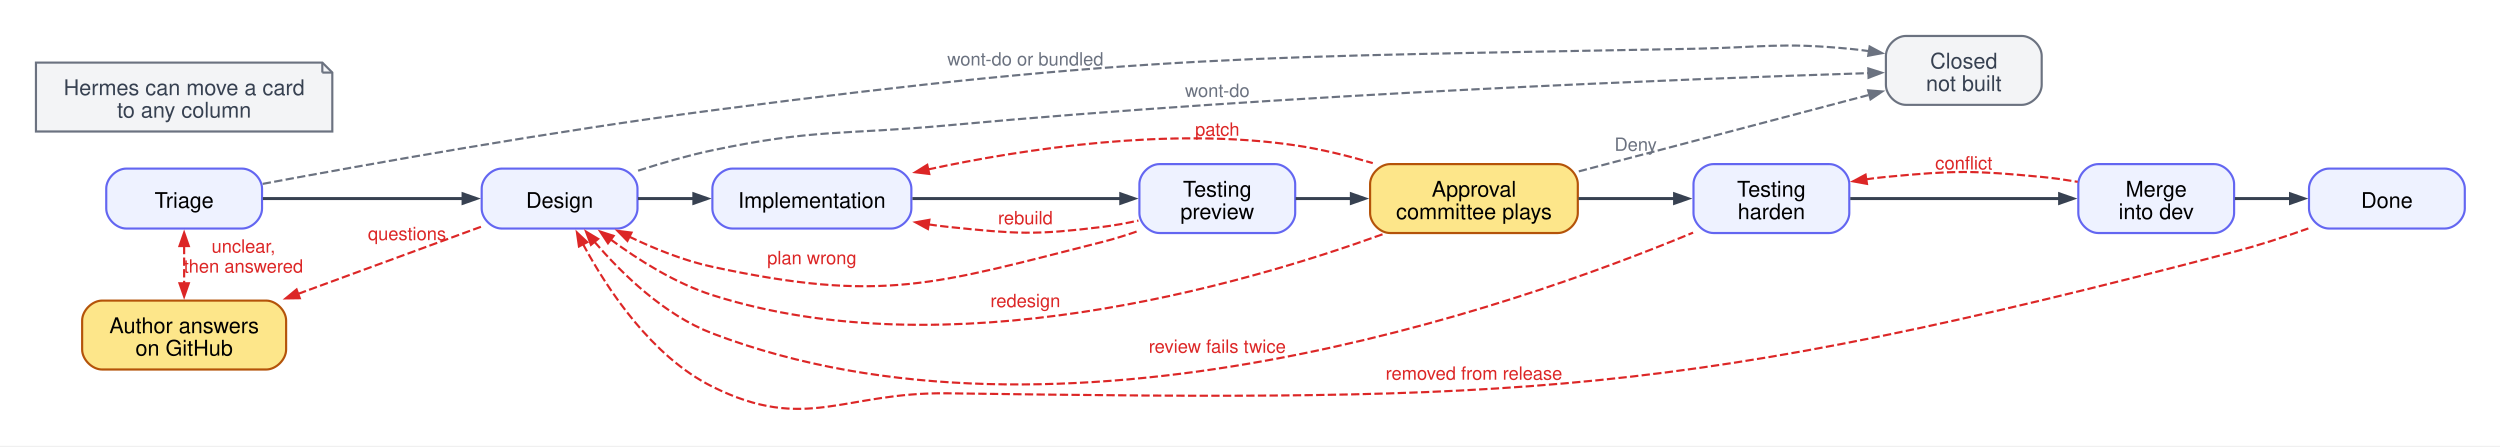
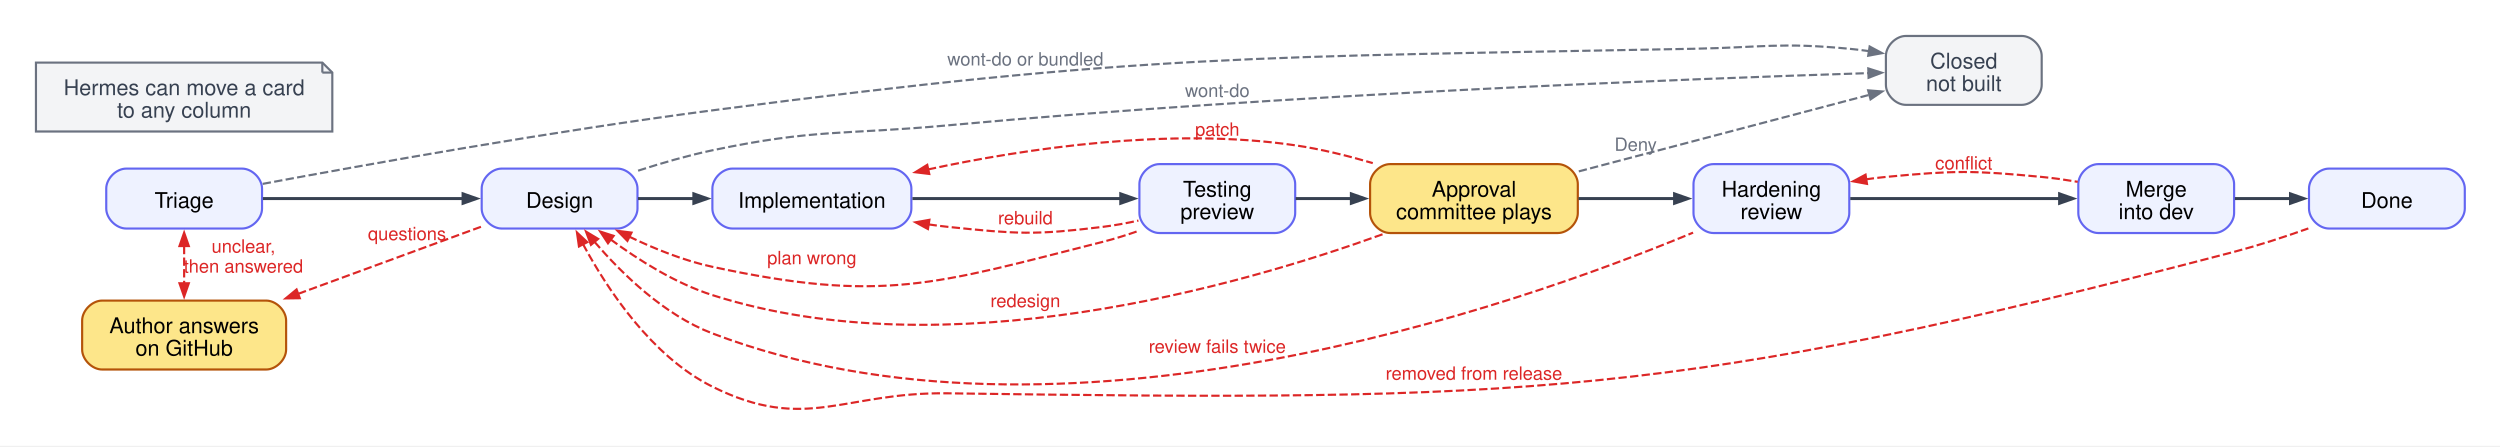
<svg xmlns="http://www.w3.org/2000/svg" width="1502pt" height="268pt" viewBox="0.00 0.00 1502.00 268.00">
  <g id="graph0" class="graph" transform="scale(1 1) rotate(0) translate(21.6 246.23)">
    <polygon fill="white" stroke="none" points="-21.6,21.6 -21.6,-246.23 1480.85,-246.23 1480.85,21.6 -21.6,21.6" />
    <g id="node1" class="node">
      <path fill="#eef2ff" stroke="#6366f1" stroke-width="1.3" d="M123.83,-144.93C123.83,-144.93 54.23,-144.93 54.23,-144.93 48.23,-144.93 42.23,-138.93 42.23,-132.93 42.23,-132.93 42.23,-120.93 42.23,-120.93 42.23,-114.93 48.23,-108.93 54.23,-108.93 54.23,-108.93 123.83,-108.93 123.83,-108.93 129.83,-108.93 135.83,-114.93 135.83,-120.93 135.83,-120.93 135.83,-132.93 135.83,-132.93 135.83,-138.93 129.83,-144.93 123.83,-144.93" />
      <text xml:space="preserve" text-anchor="middle" x="89.03" y="-121.33" font-family="Helvetica,sans-Serif" font-size="13.00">Triage</text>
    </g>
    <g id="node2" class="node">
      <path fill="#eef2ff" stroke="#6366f1" stroke-width="1.3" d="M349.4,-144.93C349.4,-144.93 279.8,-144.93 279.8,-144.93 273.8,-144.93 267.8,-138.93 267.8,-132.93 267.8,-132.93 267.8,-120.93 267.8,-120.93 267.8,-114.93 273.8,-108.93 279.8,-108.93 279.8,-108.93 349.4,-108.93 349.4,-108.93 355.4,-108.93 361.4,-114.93 361.4,-120.93 361.4,-120.93 361.4,-132.93 361.4,-132.93 361.4,-138.93 355.4,-144.93 349.4,-144.93" />
      <text xml:space="preserve" text-anchor="middle" x="314.6" y="-121.33" font-family="Helvetica,sans-Serif" font-size="13.00">Design</text>
    </g>
    <g id="edge1" class="edge">
      <path fill="none" stroke="#374151" stroke-width="1.8" d="M136.35,-126.93C171.27,-126.93 219.36,-126.93 256.63,-126.93" />
      <polygon fill="#374151" stroke="#374151" stroke-width="1.8" points="256.61,-129.73 264.61,-126.93 256.61,-124.13 256.61,-129.73" />
    </g>
    <g id="node9" class="node">
      <path fill="#fde68a" stroke="#b45309" stroke-width="1.3" d="M138.3,-65.63C138.3,-65.63 39.75,-65.63 39.75,-65.63 33.75,-65.63 27.75,-59.63 27.75,-53.63 27.75,-53.63 27.75,-36.23 27.75,-36.23 27.75,-30.23 33.75,-24.23 39.75,-24.23 39.75,-24.23 138.3,-24.23 138.3,-24.23 144.3,-24.23 150.3,-30.23 150.3,-36.23 150.3,-36.23 150.3,-53.63 150.3,-53.63 150.3,-59.63 144.3,-65.63 138.3,-65.63" />
      <text xml:space="preserve" text-anchor="middle" x="89.03" y="-46.08" font-family="Helvetica,sans-Serif" font-size="13.00">Author answers</text>
      <text xml:space="preserve" text-anchor="middle" x="89.03" y="-32.58" font-family="Helvetica,sans-Serif" font-size="13.00">on GitHub</text>
    </g>
    <g id="edge8" class="edge">
      <path fill="none" stroke="#dc2626" stroke-width="1.3" stroke-dasharray="5,2" d="M89.03,-98.52C89.03,-91.01 89.03,-83.5 89.03,-75.99" />
      <polygon fill="#dc2626" stroke="#dc2626" stroke-width="1.3" points="86.23,-98.42 89.03,-106.42 91.83,-98.42 86.23,-98.42" />
      <polygon fill="#dc2626" stroke="#dc2626" stroke-width="1.3" points="91.83,-76.04 89.03,-68.04 86.23,-76.04 91.83,-76.04" />
      <text xml:space="preserve" text-anchor="middle" x="124.65" y="-94.45" font-family="Helvetica,sans-Serif" font-size="11.00" fill="#dc2626">unclear,</text>
      <text xml:space="preserve" text-anchor="middle" x="124.65" y="-82.45" font-family="Helvetica,sans-Serif" font-size="11.00" fill="#dc2626">then answered</text>
    </g>
    <g id="node11" class="node">
      <path fill="#f3f4f6" stroke="#6b7280" stroke-width="1.3" d="M1193.05,-224.63C1193.05,-224.63 1123.45,-224.63 1123.45,-224.63 1117.45,-224.63 1111.45,-218.63 1111.45,-212.63 1111.45,-212.63 1111.45,-195.23 1111.45,-195.23 1111.45,-189.23 1117.45,-183.23 1123.45,-183.23 1123.45,-183.23 1193.05,-183.23 1193.05,-183.23 1199.05,-183.23 1205.05,-189.23 1205.05,-195.23 1205.05,-195.23 1205.05,-212.63 1205.05,-212.63 1205.05,-218.63 1199.05,-224.63 1193.05,-224.63" />
      <text xml:space="preserve" text-anchor="middle" x="1158.25" y="-205.08" font-family="Helvetica,sans-Serif" font-size="13.00" fill="#374151">Closed</text>
      <text xml:space="preserve" text-anchor="middle" x="1158.25" y="-191.58" font-family="Helvetica,sans-Serif" font-size="13.00" fill="#374151">not built</text>
    </g>
    <g id="edge17" class="edge">
      <path fill="none" stroke="#6b7280" stroke-width="1.3" stroke-dasharray="5,2" d="M136.24,-135.76C197.72,-147.25 309.9,-167.35 406.4,-179.93 666.69,-213.86 733.41,-211.81 995.85,-216.93 1037.44,-217.74 1048.04,-220.87 1089.45,-216.93 1093.41,-216.55 1097.48,-216.06 1101.57,-215.48" />
      <polygon fill="#6b7280" stroke="#6b7280" stroke-width="1.3" points="1101.68,-218.29 1109.16,-214.29 1100.82,-212.76 1101.68,-218.29" />
      <text xml:space="preserve" text-anchor="middle" x="594.45" y="-206.88" font-family="Helvetica,sans-Serif" font-size="11.00" fill="#6b7280">wont-do or bundled</text>
    </g>
    <g id="node3" class="node">
      <path fill="#eef2ff" stroke="#6366f1" stroke-width="1.3" d="M513.95,-144.93C513.95,-144.93 418.4,-144.93 418.4,-144.93 412.4,-144.93 406.4,-138.93 406.4,-132.93 406.4,-132.93 406.4,-120.93 406.4,-120.93 406.4,-114.93 412.4,-108.93 418.4,-108.93 418.4,-108.93 513.95,-108.93 513.95,-108.93 519.95,-108.93 525.95,-114.93 525.95,-120.93 525.95,-120.93 525.95,-132.93 525.95,-132.93 525.95,-138.93 519.95,-144.93 513.95,-144.93" />
      <text xml:space="preserve" text-anchor="middle" x="466.18" y="-121.33" font-family="Helvetica,sans-Serif" font-size="13.00">Implementation</text>
    </g>
    <g id="edge2" class="edge">
      <path fill="none" stroke="#374151" stroke-width="1.8" d="M361.7,-126.93C372.41,-126.93 384.05,-126.93 395.52,-126.93" />
      <polygon fill="#374151" stroke="#374151" stroke-width="1.8" points="395.26,-129.73 403.26,-126.93 395.26,-124.13 395.26,-129.73" />
    </g>
    <g id="node4" class="node">
      <path fill="#eef2ff" stroke="#6366f1" stroke-width="1.3" d="M744.55,-147.63C744.55,-147.63 674.95,-147.63 674.95,-147.63 668.95,-147.63 662.95,-141.63 662.95,-135.63 662.95,-135.63 662.95,-118.23 662.95,-118.23 662.95,-112.23 668.95,-106.23 674.95,-106.23 674.95,-106.23 744.55,-106.23 744.55,-106.23 750.55,-106.23 756.55,-112.23 756.55,-118.23 756.55,-118.23 756.55,-135.63 756.55,-135.63 756.55,-141.63 750.55,-147.63 744.55,-147.63" />
      <text xml:space="preserve" text-anchor="middle" x="709.75" y="-128.08" font-family="Helvetica,sans-Serif" font-size="13.00">Testing</text>
      <text xml:space="preserve" text-anchor="middle" x="709.75" y="-114.58" font-family="Helvetica,sans-Serif" font-size="13.00">preview</text>
    </g>
    <g id="edge11" class="edge">
      <path fill="none" stroke="#dc2626" stroke-width="1.3" stroke-dasharray="5,2" d="M356.3,-104.12C371.53,-96.79 389.3,-89.61 406.4,-85.93 508.52,-63.94 539.69,-75.3 640.95,-100.93 648.04,-102.73 655.39,-105.04 662.53,-107.55" />
      <polygon fill="#dc2626" stroke="#dc2626" stroke-width="1.3" points="355.33,-101.48 349.41,-107.55 357.82,-106.49 355.33,-101.48" />
      <text xml:space="preserve" text-anchor="middle" x="466.18" y="-87.48" font-family="Helvetica,sans-Serif" font-size="11.00" fill="#dc2626">plan wrong</text>
    </g>
    <g id="node5" class="node">
      <path fill="#fde68a" stroke="#b45309" stroke-width="1.3" d="M914.35,-147.63C914.35,-147.63 813.55,-147.63 813.55,-147.63 807.55,-147.63 801.55,-141.63 801.55,-135.63 801.55,-135.63 801.55,-118.23 801.55,-118.23 801.55,-112.23 807.55,-106.23 813.55,-106.23 813.55,-106.23 914.35,-106.23 914.35,-106.23 920.35,-106.23 926.35,-112.23 926.35,-118.23 926.35,-118.23 926.35,-135.63 926.35,-135.63 926.35,-141.63 920.35,-147.63 914.35,-147.63" />
      <text xml:space="preserve" text-anchor="middle" x="863.95" y="-128.08" font-family="Helvetica,sans-Serif" font-size="13.00">Approval</text>
      <text xml:space="preserve" text-anchor="middle" x="863.95" y="-114.58" font-family="Helvetica,sans-Serif" font-size="13.00">committee plays</text>
    </g>
    <g id="edge13" class="edge">
      <path fill="none" stroke="#dc2626" stroke-width="1.3" stroke-dasharray="5,2" d="M345.26,-102.38C362.09,-89.95 384.19,-76.02 406.4,-68.93 547.22,-23.99 722.93,-74.29 809.57,-105.65" />
      <polygon fill="#dc2626" stroke="#dc2626" stroke-width="1.3" points="343.68,-100.06 339,-107.13 347.06,-104.52 343.68,-100.06" />
      <text xml:space="preserve" text-anchor="middle" x="594.45" y="-61.69" font-family="Helvetica,sans-Serif" font-size="11.00" fill="#dc2626">redesign</text>
    </g>
    <g id="node6" class="node">
      <path fill="#eef2ff" stroke="#6366f1" stroke-width="1.3" d="M1077.45,-147.63C1077.45,-147.63 1007.85,-147.63 1007.85,-147.63 1001.85,-147.63 995.85,-141.63 995.85,-135.63 995.85,-135.63 995.85,-118.23 995.85,-118.23 995.85,-112.23 1001.85,-106.23 1007.85,-106.23 1007.85,-106.23 1077.45,-106.23 1077.45,-106.23 1083.45,-106.23 1089.45,-112.23 1089.45,-118.23 1089.45,-118.23 1089.45,-135.63 1089.45,-135.63 1089.45,-141.63 1083.45,-147.63 1077.45,-147.63" />
-       <text xml:space="preserve" text-anchor="middle" x="1042.65" y="-128.08" font-family="Helvetica,sans-Serif" font-size="13.00">Testing</text>
-       <text xml:space="preserve" text-anchor="middle" x="1042.65" y="-114.58" font-family="Helvetica,sans-Serif" font-size="13.00">harden</text>
+       <text xml:space="preserve" text-anchor="middle" x="1042.65" y="-128.08" font-family="Helvetica,sans-Serif" font-size="13.00">Hardening</text>
+       <text xml:space="preserve" text-anchor="middle" x="1042.65" y="-114.58" font-family="Helvetica,sans-Serif" font-size="13.00">review</text>
    </g>
    <g id="edge14" class="edge">
      <path fill="none" stroke="#dc2626" stroke-width="1.3" stroke-dasharray="5,2" d="M335.56,-100.96C352.14,-81.68 377.6,-56.91 406.4,-45.93 615.47,33.77 888.41,-61.9 995.6,-106.46" />
      <polygon fill="#dc2626" stroke="#dc2626" stroke-width="1.3" points="333.45,-99.12 330.49,-107.06 337.76,-102.7 333.45,-99.12" />
      <text xml:space="preserve" text-anchor="middle" x="709.75" y="-34.27" font-family="Helvetica,sans-Serif" font-size="11.00" fill="#dc2626">review fails twice</text>
    </g>
    <g id="node8" class="node">
      <path fill="#eef2ff" stroke="#6366f1" stroke-width="1.3" d="M1447.25,-144.93C1447.25,-144.93 1377.65,-144.93 1377.65,-144.93 1371.65,-144.93 1365.65,-138.93 1365.65,-132.93 1365.65,-132.93 1365.65,-120.93 1365.65,-120.93 1365.65,-114.93 1371.65,-108.93 1377.65,-108.93 1377.65,-108.93 1447.25,-108.93 1447.25,-108.93 1453.25,-108.93 1459.25,-114.93 1459.25,-120.93 1459.25,-120.93 1459.25,-132.93 1459.25,-132.93 1459.25,-138.93 1453.25,-144.93 1447.25,-144.93" />
      <text xml:space="preserve" text-anchor="middle" x="1412.45" y="-121.33" font-family="Helvetica,sans-Serif" font-size="13.00">Done</text>
    </g>
    <g id="edge16" class="edge">
      <path fill="none" stroke="#dc2626" stroke-width="1.3" stroke-dasharray="5,2" d="M328.64,-99.61C343.32,-72.36 369.95,-32.04 406.4,-13.93 462.76,14.07 485.02,-10.82 547.95,-9.93 893.41,-5.05 986.42,-7.44 1320.65,-94.93 1335.36,-98.78 1351.09,-103.94 1365.25,-108.99" />
      <polygon fill="#dc2626" stroke="#dc2626" stroke-width="1.3" points="326.24,-98.16 325.04,-106.55 331.21,-100.74 326.24,-98.16" />
      <text xml:space="preserve" text-anchor="middle" x="863.95" y="-18.08" font-family="Helvetica,sans-Serif" font-size="11.00" fill="#dc2626">removed from release</text>
    </g>
    <g id="edge18" class="edge">
      <path fill="none" stroke="#6b7280" stroke-width="1.3" stroke-dasharray="5,2" d="M361.77,-143.68C375.93,-148.27 391.66,-152.83 406.4,-155.93 468.31,-168.96 484.95,-165.13 547.95,-170.93 751.26,-189.66 993.8,-198.89 1101.26,-202.31" />
      <polygon fill="#6b7280" stroke="#6b7280" stroke-width="1.3" points="1100.87,-205.1 1108.95,-202.55 1101.04,-199.5 1100.87,-205.1" />
      <text xml:space="preserve" text-anchor="middle" x="709.75" y="-188" font-family="Helvetica,sans-Serif" font-size="11.00" fill="#6b7280">wont-do</text>
    </g>
    <g id="edge3" class="edge">
      <path fill="none" stroke="#374151" stroke-width="1.8" d="M526.58,-126.93C564.89,-126.93 614.42,-126.93 652.16,-126.93" />
      <polygon fill="#374151" stroke="#374151" stroke-width="1.8" points="651.75,-129.73 659.75,-126.93 651.75,-124.13 651.75,-129.73" />
    </g>
    <g id="edge10" class="edge">
      <path fill="none" stroke="#dc2626" stroke-width="1.3" stroke-dasharray="5,2" d="M536.29,-111.41C540.23,-110.83 544.13,-110.33 547.95,-109.93 589.06,-105.65 599.93,-104.87 640.95,-109.93 647.94,-110.79 655.24,-112.14 662.35,-113.7" />
      <polygon fill="#dc2626" stroke="#dc2626" stroke-width="1.3" points="535.9,-108.63 528.45,-112.67 536.79,-114.16 535.9,-108.63" />
      <text xml:space="preserve" text-anchor="middle" x="594.45" y="-111.48" font-family="Helvetica,sans-Serif" font-size="11.00" fill="#dc2626">rebuild</text>
    </g>
    <g id="edge12" class="edge">
      <path fill="none" stroke="#dc2626" stroke-width="1.3" stroke-dasharray="5,2" d="M535.9,-144.43C594.65,-157.02 681.35,-169.99 756.55,-158.93 771.91,-156.67 788.13,-152.67 803.16,-148.24" />
      <polygon fill="#dc2626" stroke="#dc2626" stroke-width="1.3" points="536.69,-141.73 528.28,-142.75 535.49,-147.2 536.69,-141.73" />
      <text xml:space="preserve" text-anchor="middle" x="709.75" y="-164.67" font-family="Helvetica,sans-Serif" font-size="11.00" fill="#dc2626">patch</text>
    </g>
    <g id="edge4" class="edge">
      <path fill="none" stroke="#374151" stroke-width="1.8" d="M756.83,-126.93C767.48,-126.93 779.06,-126.93 790.54,-126.93" />
      <polygon fill="#374151" stroke="#374151" stroke-width="1.8" points="790.29,-129.73 798.29,-126.93 790.29,-124.13 790.29,-129.73" />
    </g>
    <g id="edge5" class="edge">
      <path fill="none" stroke="#374151" stroke-width="1.8" d="M926.75,-126.93C945.55,-126.93 966.12,-126.93 984.6,-126.93" />
      <polygon fill="#374151" stroke="#374151" stroke-width="1.8" points="984.48,-129.73 992.48,-126.93 984.48,-124.13 984.48,-129.73" />
    </g>
    <g id="edge19" class="edge">
      <path fill="none" stroke="#6b7280" stroke-width="1.3" stroke-dasharray="5,2" d="M926.94,-143.26C978.74,-156.91 1051.93,-176.19 1101.8,-189.33" />
      <polygon fill="#6b7280" stroke="#6b7280" stroke-width="1.3" points="1100.79,-191.95 1109.24,-191.28 1102.22,-186.54 1100.79,-191.95" />
      <text xml:space="preserve" text-anchor="middle" x="961.1" y="-155.59" font-family="Helvetica,sans-Serif" font-size="11.00" fill="#6b7280">Deny</text>
    </g>
    <g id="node7" class="node">
      <path fill="#eef2ff" stroke="#6366f1" stroke-width="1.3" d="M1308.65,-147.63C1308.65,-147.63 1239.05,-147.63 1239.05,-147.63 1233.05,-147.63 1227.05,-141.63 1227.05,-135.63 1227.05,-135.63 1227.05,-118.23 1227.05,-118.23 1227.05,-112.23 1233.05,-106.23 1239.05,-106.23 1239.05,-106.23 1308.65,-106.23 1308.65,-106.23 1314.65,-106.23 1320.65,-112.23 1320.65,-118.23 1320.65,-118.23 1320.65,-135.63 1320.65,-135.63 1320.65,-141.63 1314.65,-147.63 1308.65,-147.63" />
      <text xml:space="preserve" text-anchor="middle" x="1273.85" y="-128.08" font-family="Helvetica,sans-Serif" font-size="13.00">Merge</text>
      <text xml:space="preserve" text-anchor="middle" x="1273.85" y="-114.58" font-family="Helvetica,sans-Serif" font-size="13.00">into dev</text>
    </g>
    <g id="edge6" class="edge">
      <path fill="none" stroke="#374151" stroke-width="1.8" d="M1090.03,-126.93C1126.38,-126.93 1177.12,-126.93 1215.93,-126.93" />
      <polygon fill="#374151" stroke="#374151" stroke-width="1.8" points="1215.81,-129.73 1223.81,-126.93 1215.81,-124.13 1215.81,-129.73" />
    </g>
    <g id="edge15" class="edge">
      <path fill="none" stroke="#dc2626" stroke-width="1.3" stroke-dasharray="5,2" d="M1099.33,-138.48C1103.42,-139.06 1107.49,-139.55 1111.45,-139.93 1152.86,-143.87 1163.64,-143.87 1205.05,-139.93 1212.09,-139.26 1219.49,-138.21 1226.7,-136.99" />
      <polygon fill="#dc2626" stroke="#dc2626" stroke-width="1.3" points="1100.08,-135.76 1091.74,-137.29 1099.22,-141.29 1100.08,-135.76" />
      <text xml:space="preserve" text-anchor="middle" x="1158.25" y="-144.43" font-family="Helvetica,sans-Serif" font-size="11.00" fill="#dc2626">conflict</text>
    </g>
    <g id="edge7" class="edge">
      <path fill="none" stroke="#374151" stroke-width="1.8" d="M1321.1,-126.93C1331.89,-126.93 1343.5,-126.93 1354.69,-126.93" />
      <polygon fill="#374151" stroke="#374151" stroke-width="1.8" points="1354.53,-129.73 1362.53,-126.93 1354.53,-124.13 1354.53,-129.73" />
    </g>
    <g id="edge9" class="edge">
      <path fill="none" stroke="#dc2626" stroke-width="1.3" stroke-dasharray="5,2" d="M157.52,-69.69C193.02,-82.71 235.63,-98.33 267.35,-109.97" />
      <polygon fill="#dc2626" stroke="#dc2626" stroke-width="1.3" points="158.51,-67.07 150.03,-66.94 156.58,-72.32 158.51,-67.07" />
      <text xml:space="preserve" text-anchor="middle" x="222.93" y="-101.96" font-family="Helvetica,sans-Serif" font-size="11.00" fill="#dc2626">questions</text>
    </g>
    <g id="node10" class="node">
      <polygon fill="#f3f4f6" stroke="#6b7280" stroke-width="1.3" points="172.05,-208.63 0,-208.63 0,-167.23 178.05,-167.23 178.05,-202.63 172.05,-208.63" />
      <polyline fill="none" stroke="#6b7280" stroke-width="1.3" points="172.05,-208.63 172.05,-202.63" />
      <polyline fill="none" stroke="#6b7280" stroke-width="1.3" points="178.05,-202.63 172.05,-202.63" />
      <text xml:space="preserve" text-anchor="middle" x="89.03" y="-189.08" font-family="Helvetica,sans-Serif" font-size="13.00" fill="#374151">Hermes can move a card</text>
      <text xml:space="preserve" text-anchor="middle" x="89.03" y="-175.58" font-family="Helvetica,sans-Serif" font-size="13.00" fill="#374151">to any column</text>
    </g>
  </g>
</svg>
